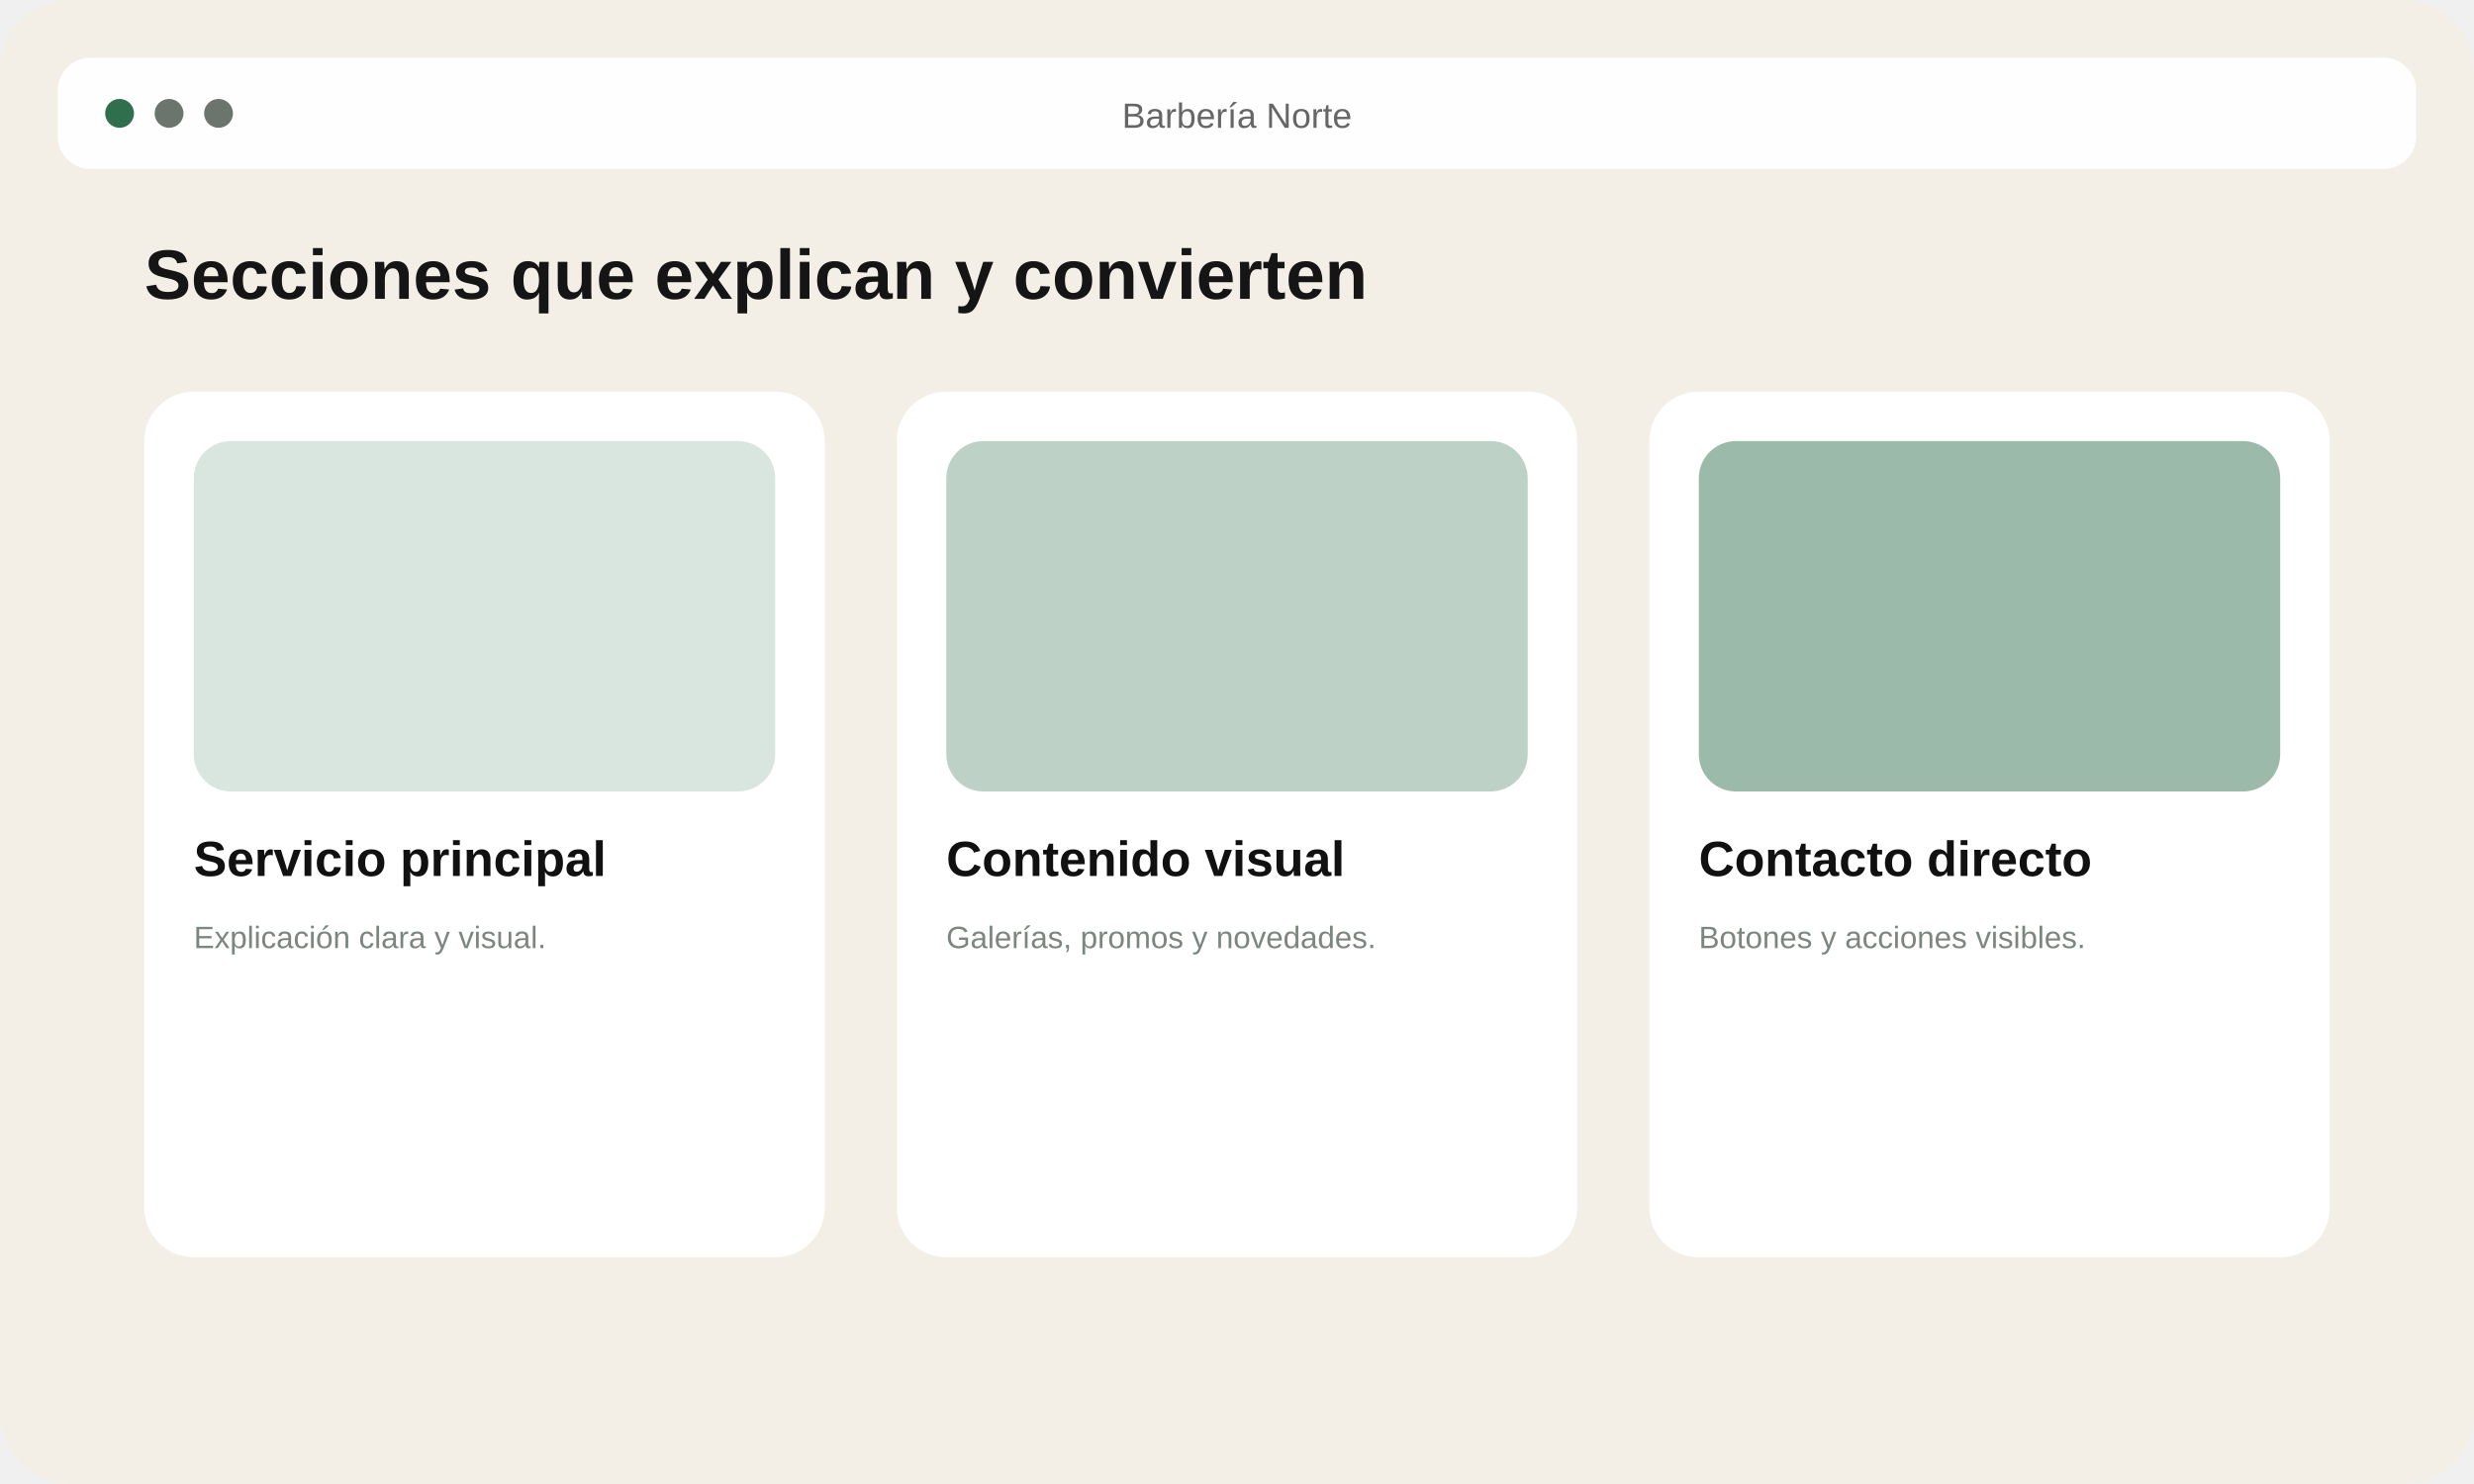
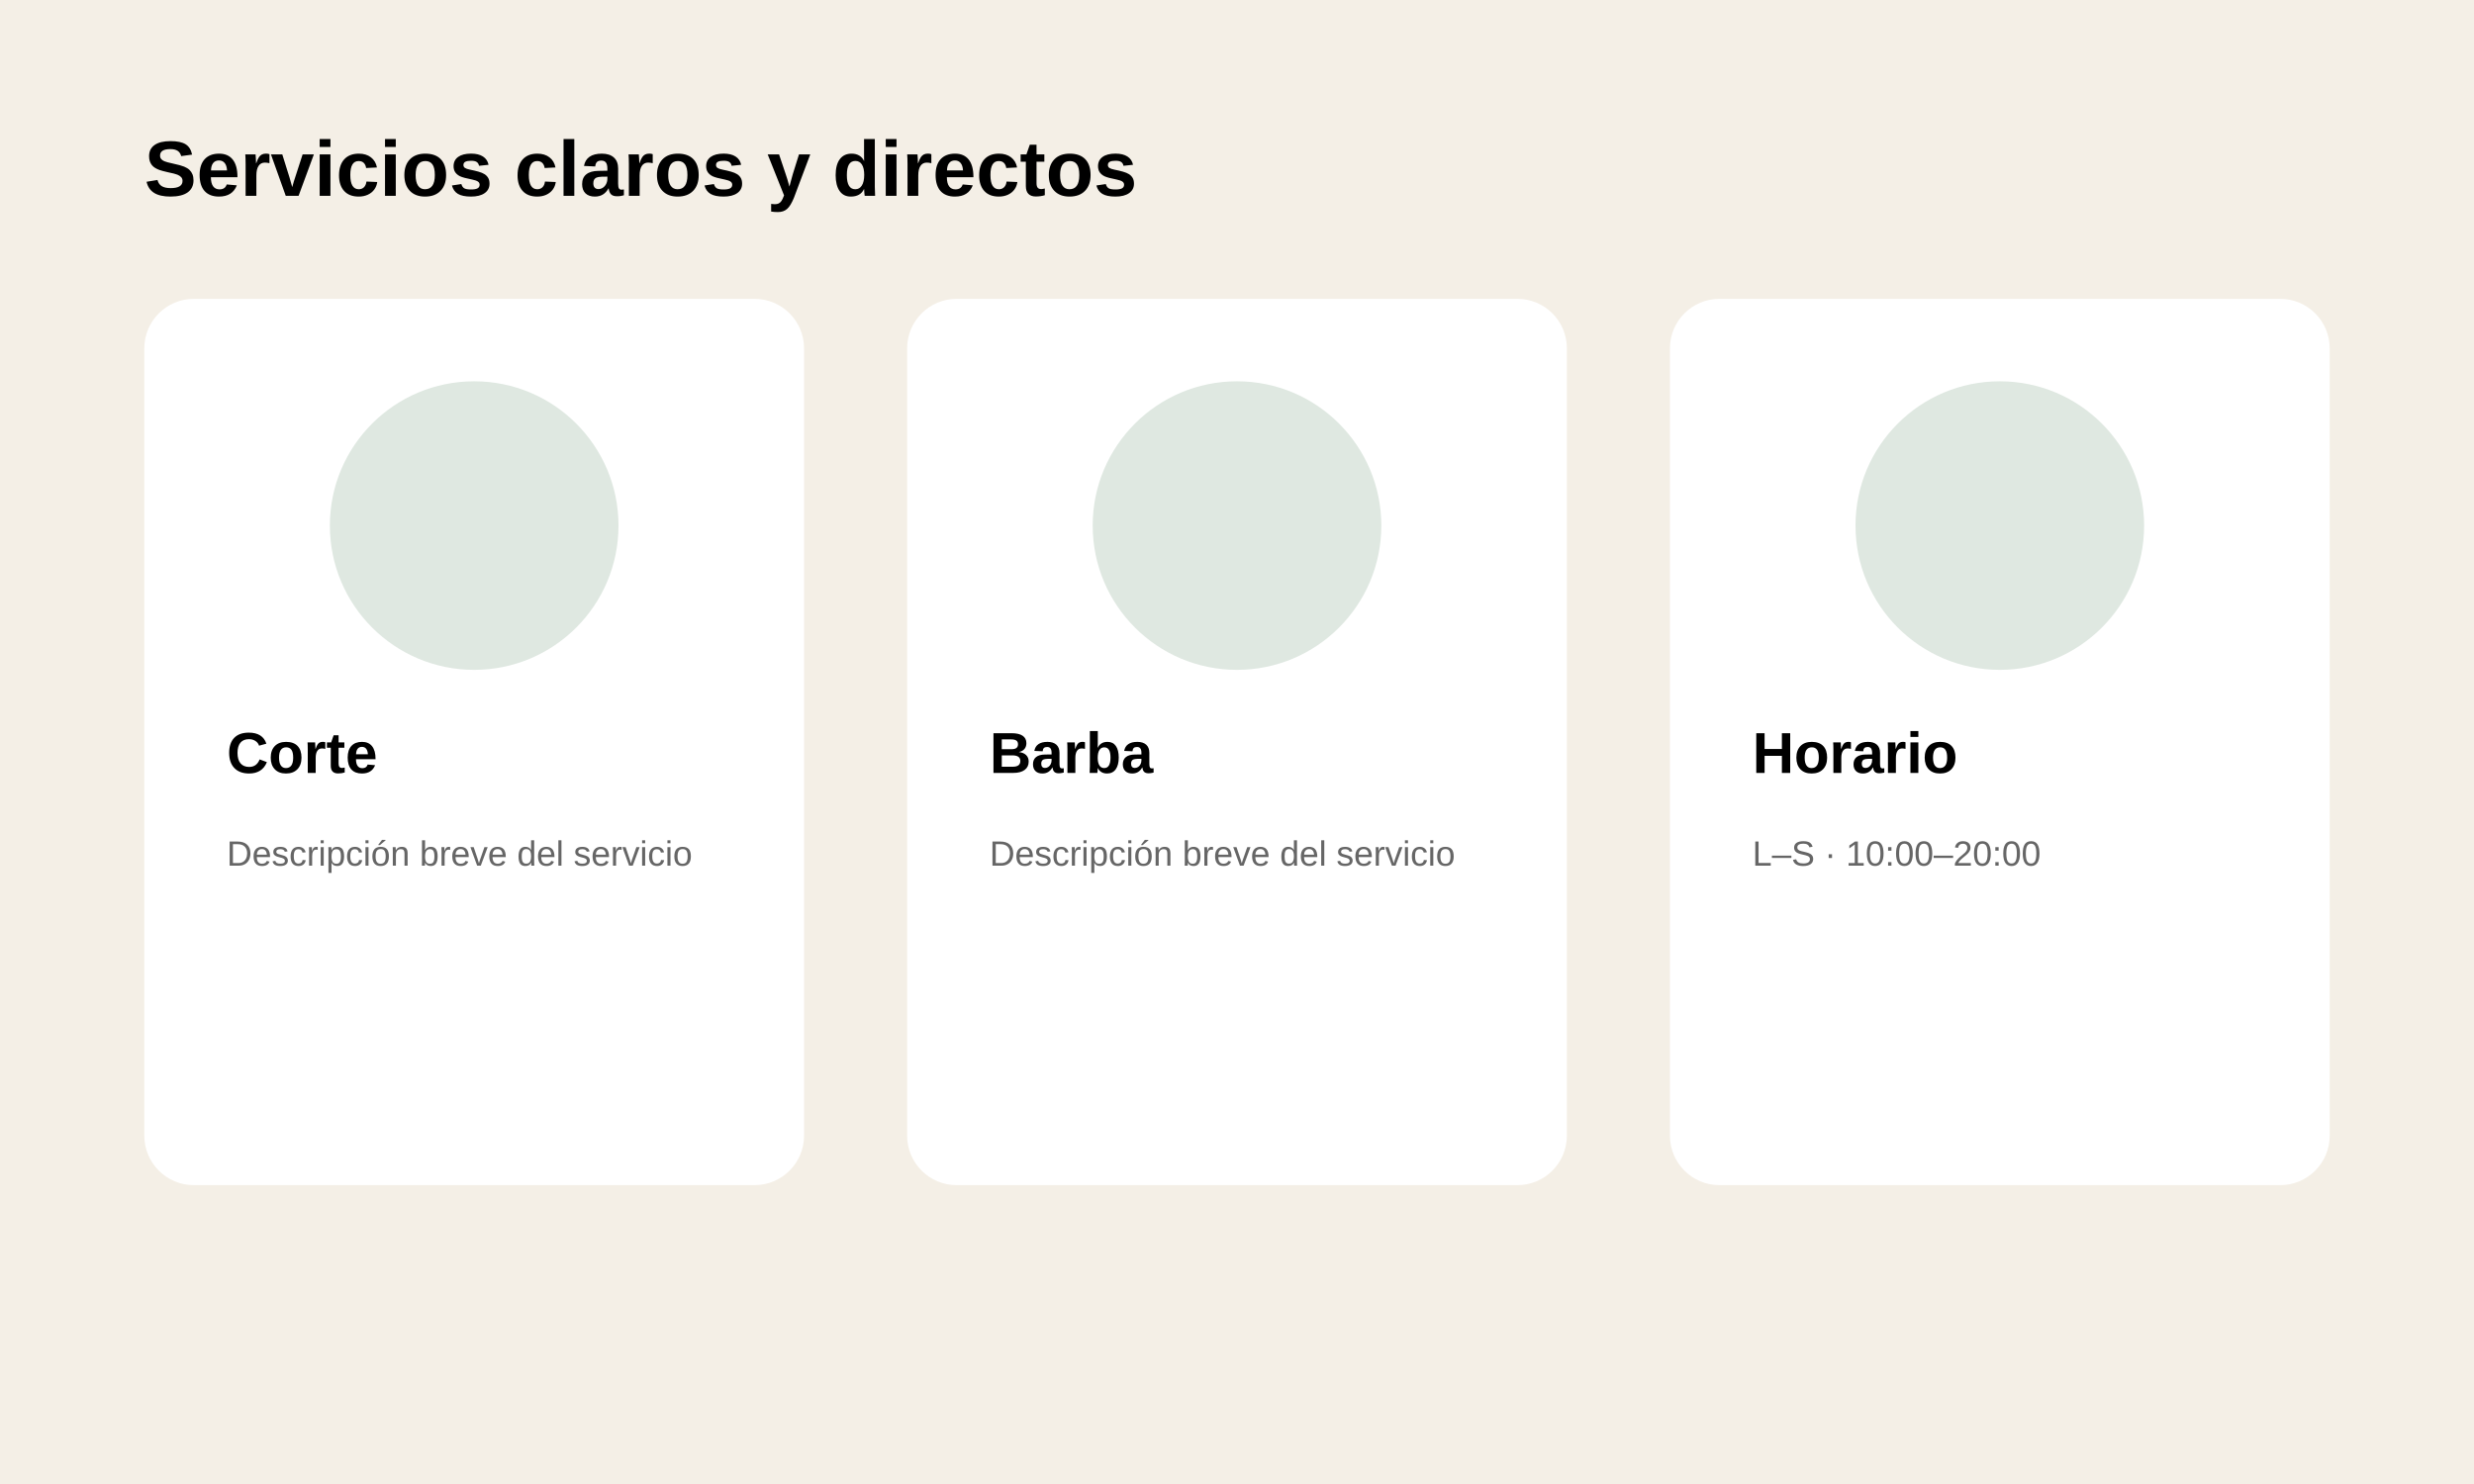
- <svg xmlns="http://www.w3.org/2000/svg" width="1200" height="720" viewBox="0 0 1200 720">
-   <rect width="1200" height="720" rx="34" fill="#f4efe6" />
-   <rect x="28" y="28" width="1144" height="54" rx="16" fill="#ffffff" opacity=".96" />
-   <circle cx="58" cy="55" r="7" fill="#2f6f4e" />
-   <circle cx="82" cy="55" r="7" fill="#6b756e" />
-   <circle cx="106" cy="55" r="7" fill="#6b756e" />
-   <text x="600" y="62" text-anchor="middle" font-family="Arial,sans-serif" font-size="17" fill="#666">Barbería Norte</text>
-   <text x="70" y="145" font-family="Arial" font-size="34" font-weight="800" fill="#151515">Secciones que explican y convierten</text>
-   <g transform="translate(70,190)">
-     <rect width="330" height="420" rx="24" fill="#fff" />
-     <rect x="24" y="24" width="282" height="170" rx="18" fill="#2f6f4e" opacity=".18" />
-     <text x="24" y="235" font-family="Arial" font-size="24" font-weight="700" fill="#111">Servicio principal</text>
-     <text x="24" y="270" font-family="Arial" font-size="15" fill="#7b867f">Explicación clara y visual.</text>
-     <rect x="365" width="330" height="420" rx="24" fill="#fff" />
-     <rect x="389" y="24" width="282" height="170" rx="18" fill="#2f6f4e" opacity=".32" />
-     <text x="389" y="235" font-family="Arial" font-size="24" font-weight="700" fill="#111">Contenido visual</text>
-     <text x="389" y="270" font-family="Arial" font-size="15" fill="#7b867f">Galerías, promos y novedades.</text>
-     <rect x="730" width="330" height="420" rx="24" fill="#fff" />
-     <rect x="754" y="24" width="282" height="170" rx="18" fill="#2f6f4e" opacity=".48" />
-     <text x="754" y="235" font-family="Arial" font-size="24" font-weight="700" fill="#111">Contacto directo</text>
-     <text x="754" y="270" font-family="Arial" font-size="15" fill="#7b867f">Botones y acciones visibles.</text>
+ <svg xmlns="http://www.w3.org/2000/svg" width="1200" height="720">
+   <rect width="1200" height="720" fill="#f4efe6" />
+   <text x="70" y="95" font-family="Arial" font-size="38" font-weight="800">Servicios claros y directos</text>
+   <g font-family="Arial">
+     <rect x="70" y="145" width="320" height="430" rx="24" fill="#fff" />
+     <rect x="440" y="145" width="320" height="430" rx="24" fill="#fff" />
+     <rect x="810" y="145" width="320" height="430" rx="24" fill="#fff" />
+     <circle cx="230" cy="255" r="70" fill="#dfe8e1" />
+     <circle cx="600" cy="255" r="70" fill="#dfe8e1" />
+     <circle cx="970" cy="255" r="70" fill="#dfe8e1" />
+     <text x="110" y="375" font-size="28" font-weight="700">Corte</text>
+     <text x="480" y="375" font-size="28" font-weight="700">Barba</text>
+     <text x="850" y="375" font-size="28" font-weight="700">Horario</text>
+     <text x="110" y="420" font-size="17" fill="#666">Descripción breve del servicio</text>
+     <text x="480" y="420" font-size="17" fill="#666">Descripción breve del servicio</text>
+     <text x="850" y="420" font-size="17" fill="#666">L–S · 10:00–20:00</text>
  </g>
</svg>
